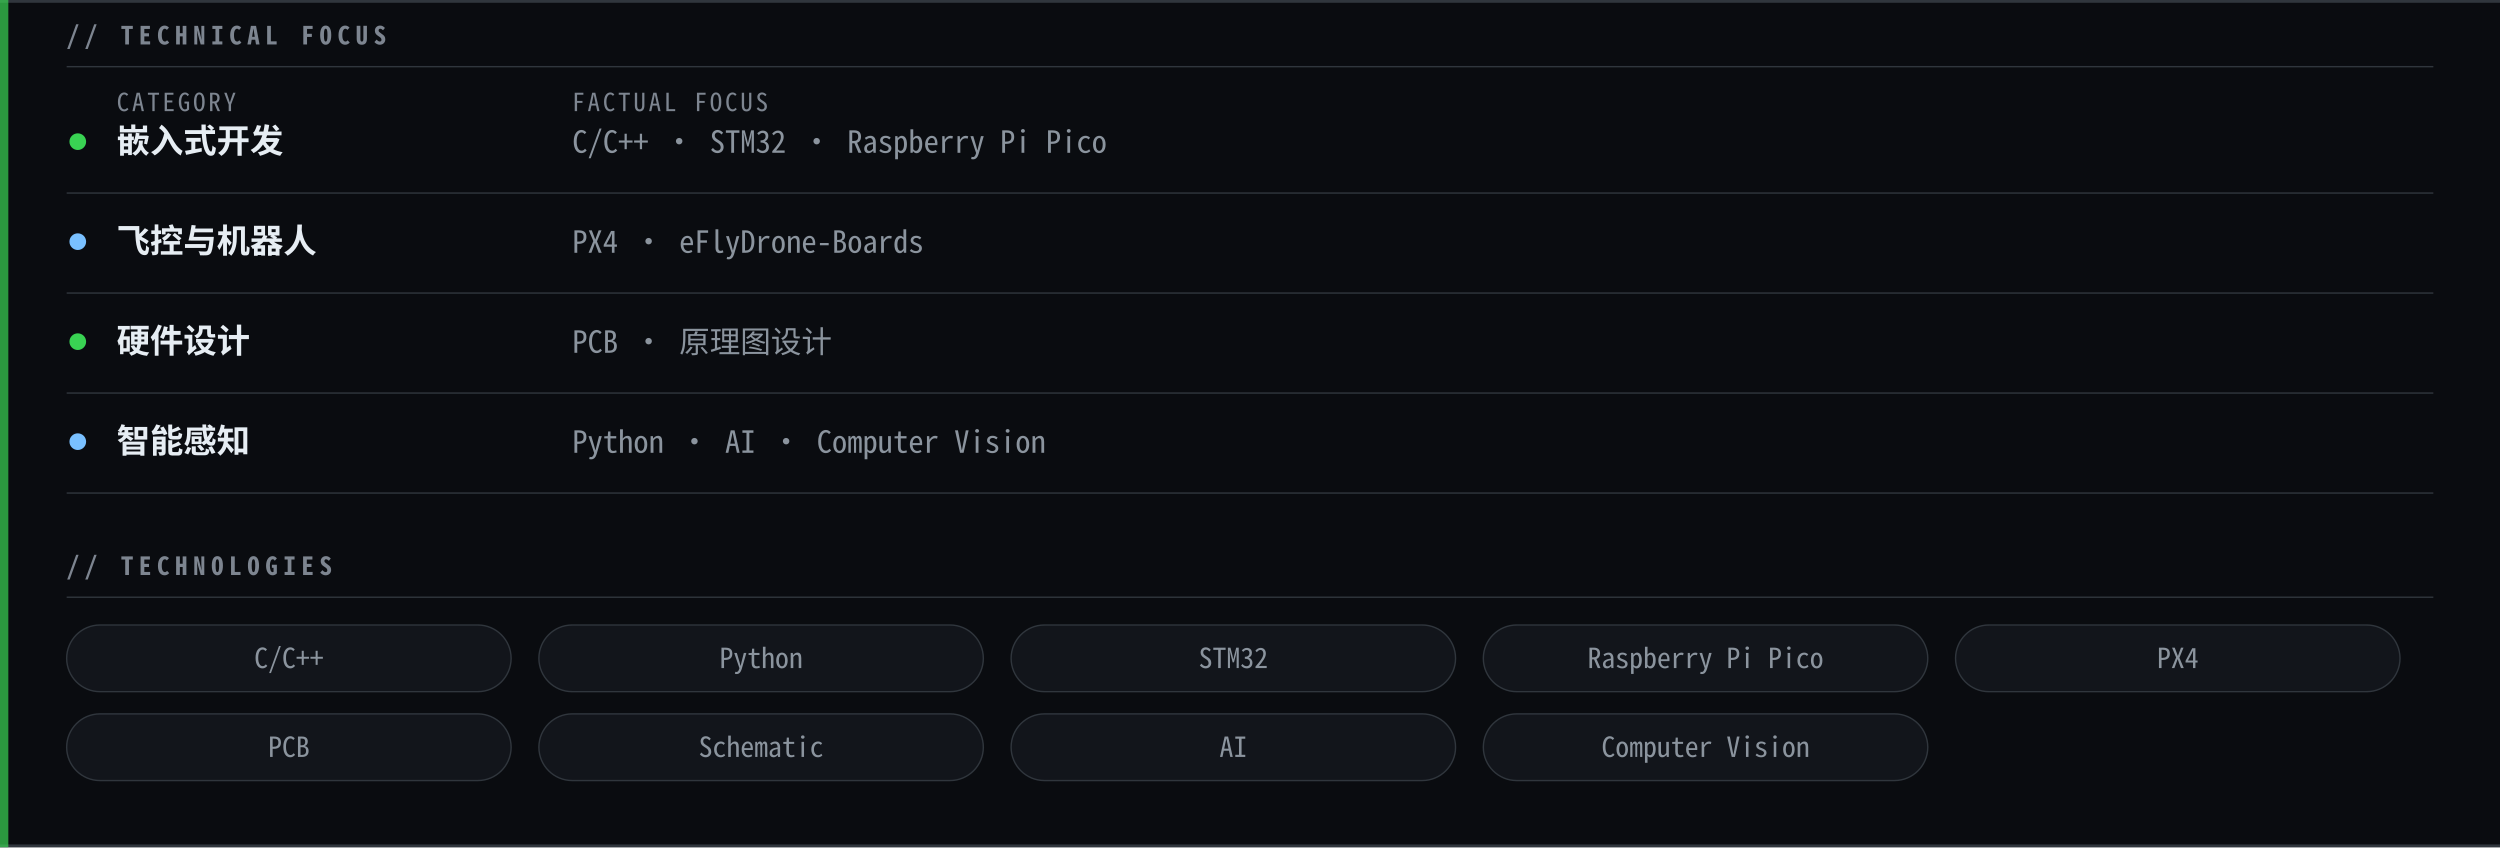
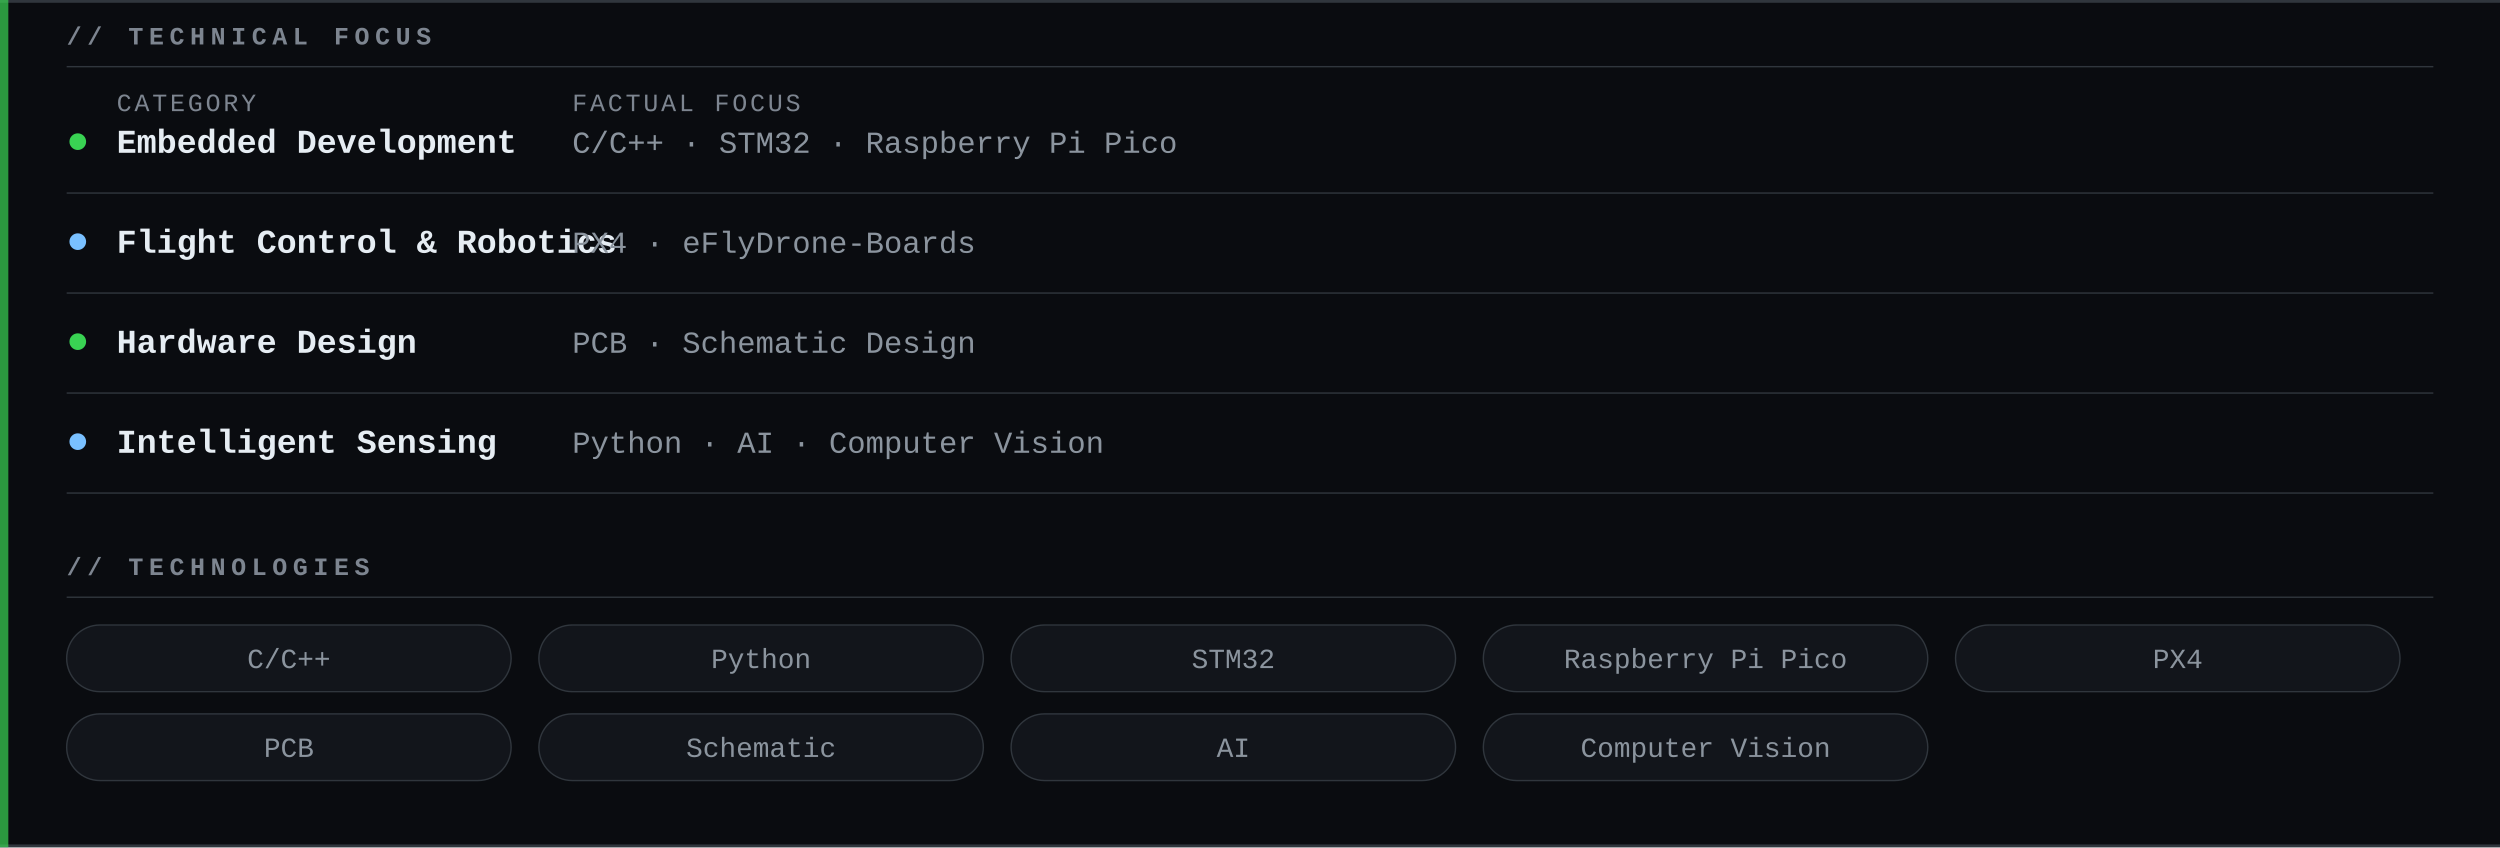
<svg xmlns="http://www.w3.org/2000/svg" width="900" height="305" viewBox="0 0 900 305" role="img" aria-labelledby="title desc">
  <rect width="900" height="305" fill="#0a0c10" />
  <path d="M0 .5H900M0 304.5H900" stroke="#30363d" stroke-width="1" />
-   <text x="24" y="16" font-family="'Cascadia Mono','Noto Sans Mono CJK SC','Microsoft YaHei UI',Consolas,monospace" font-size="9" font-weight="700" letter-spacing="2" fill="#7d8590">// TECHNICAL FOCUS</text>
+   <text x="24" y="16" font-family="'Courier New', Consolas, monospace" font-size="9" font-weight="700" letter-spacing="2" fill="#7d8590">// TECHNICAL FOCUS</text>
  <path d="M24 24H876" stroke="#30363d" stroke-width=".5" />
-   <text x="42" y="40" font-family="'Cascadia Mono','Noto Sans Mono CJK SC','Microsoft YaHei UI',Consolas,monospace" font-size="9" letter-spacing="1" fill="#7d8590">CATEGORY</text>
-   <text x="206" y="40" font-family="'Cascadia Mono','Noto Sans Mono CJK SC','Microsoft YaHei UI',Consolas,monospace" font-size="9" letter-spacing="1" fill="#7d8590">FACTUAL FOCUS</text>
+   <text x="42" y="40" font-family="'Courier New', Consolas, monospace" font-size="9" letter-spacing="1" fill="#7d8590">CATEGORY</text>
+   <text x="206" y="40" font-family="'Courier New', Consolas, monospace" font-size="9" letter-spacing="1" fill="#7d8590">FACTUAL FOCUS</text>
  <circle cx="28" cy="51" r="3" fill="#39d353" />
-   <text x="42" y="55" font-family="'Cascadia Mono','Noto Sans Mono CJK SC','Microsoft YaHei UI',Consolas,monospace" font-size="12" font-weight="700" fill="#e6edf3">嵌入式开发</text>
-   <text x="206" y="55" font-family="'Cascadia Mono','Noto Sans Mono CJK SC','Microsoft YaHei UI',Consolas,monospace" font-size="11" fill="#8b949e">C/C++ · STM32 · Raspberry Pi Pico</text>
+   <text x="42" y="55" font-family="'Courier New', Consolas, monospace" font-size="12" font-weight="700" fill="#e6edf3">Embedded Development</text>
+   <text x="206" y="55" font-family="'Courier New', Consolas, monospace" font-size="11" fill="#8b949e">C/C++ · STM32 · Raspberry Pi Pico</text>
  <path d="M24 69.5H876" stroke="#30363d" stroke-width=".5" />
  <circle cx="28" cy="87" r="3" fill="#79c0ff" />
-   <text x="42" y="91" font-family="'Cascadia Mono','Noto Sans Mono CJK SC','Microsoft YaHei UI',Consolas,monospace" font-size="12" font-weight="700" fill="#e6edf3">飞控与机器人</text>
-   <text x="206" y="91" font-family="'Cascadia Mono','Noto Sans Mono CJK SC','Microsoft YaHei UI',Consolas,monospace" font-size="11" fill="#8b949e">PX4 · eFlyDrone-Boards</text>
+   <text x="42" y="91" font-family="'Courier New', Consolas, monospace" font-size="12" font-weight="700" fill="#e6edf3">Flight Control &amp; Robotics</text>
+   <text x="206" y="91" font-family="'Courier New', Consolas, monospace" font-size="11" fill="#8b949e">PX4 · eFlyDrone-Boards</text>
  <path d="M24 105.5H876" stroke="#30363d" stroke-width=".5" />
  <circle cx="28" cy="123" r="3" fill="#39d353" />
-   <text x="42" y="127" font-family="'Cascadia Mono','Noto Sans Mono CJK SC','Microsoft YaHei UI',Consolas,monospace" font-size="12" font-weight="700" fill="#e6edf3">硬件设计</text>
-   <text x="206" y="127" font-family="'Cascadia Mono','Noto Sans Mono CJK SC','Microsoft YaHei UI',Consolas,monospace" font-size="11" fill="#8b949e">PCB · 原理图设计</text>
+   <text x="42" y="127" font-family="'Courier New', Consolas, monospace" font-size="12" font-weight="700" fill="#e6edf3">Hardware Design</text>
+   <text x="206" y="127" font-family="'Courier New', Consolas, monospace" font-size="11" fill="#8b949e">PCB · Schematic Design</text>
  <path d="M24 141.5H876" stroke="#30363d" stroke-width=".5" />
  <circle cx="28" cy="159" r="3" fill="#79c0ff" />
-   <text x="42" y="163" font-family="'Cascadia Mono','Noto Sans Mono CJK SC','Microsoft YaHei UI',Consolas,monospace" font-size="12" font-weight="700" fill="#e6edf3">智能感知</text>
-   <text x="206" y="163" font-family="'Cascadia Mono','Noto Sans Mono CJK SC','Microsoft YaHei UI',Consolas,monospace" font-size="11" fill="#8b949e">Python · AI · Computer Vision</text>
+   <text x="42" y="163" font-family="'Courier New', Consolas, monospace" font-size="12" font-weight="700" fill="#e6edf3">Intelligent Sensing</text>
+   <text x="206" y="163" font-family="'Courier New', Consolas, monospace" font-size="11" fill="#8b949e">Python · AI · Computer Vision</text>
  <path d="M24 177.5H876" stroke="#30363d" stroke-width=".5" />
-   <text x="24" y="207" font-family="'Cascadia Mono','Noto Sans Mono CJK SC','Microsoft YaHei UI',Consolas,monospace" font-size="9" font-weight="700" letter-spacing="2" fill="#7d8590">// TECHNOLOGIES</text>
+   <text x="24" y="207" font-family="'Courier New', Consolas, monospace" font-size="9" font-weight="700" letter-spacing="2" fill="#7d8590">// TECHNOLOGIES</text>
  <path d="M24 215H876" stroke="#30363d" stroke-width=".5" />
  <rect x="24" y="225" width="160" height="24" rx="12" fill="#12151b" stroke="#30363d" stroke-width=".5" />
-   <text x="104" y="240.5" text-anchor="middle" font-family="'Cascadia Mono','Noto Sans Mono CJK SC','Microsoft YaHei UI',Consolas,monospace" font-size="10" fill="#8b949e">C/C++</text>
+   <text x="104" y="240.5" text-anchor="middle" font-family="'Courier New', Consolas, monospace" font-size="10" fill="#8b949e">C/C++</text>
  <rect x="194" y="225" width="160" height="24" rx="12" fill="#12151b" stroke="#30363d" stroke-width=".5" />
-   <text x="274" y="240.5" text-anchor="middle" font-family="'Cascadia Mono','Noto Sans Mono CJK SC','Microsoft YaHei UI',Consolas,monospace" font-size="10" fill="#8b949e">Python</text>
+   <text x="274" y="240.5" text-anchor="middle" font-family="'Courier New', Consolas, monospace" font-size="10" fill="#8b949e">Python</text>
  <rect x="364" y="225" width="160" height="24" rx="12" fill="#12151b" stroke="#30363d" stroke-width=".5" />
-   <text x="444" y="240.5" text-anchor="middle" font-family="'Cascadia Mono','Noto Sans Mono CJK SC','Microsoft YaHei UI',Consolas,monospace" font-size="10" fill="#8b949e">STM32</text>
+   <text x="444" y="240.5" text-anchor="middle" font-family="'Courier New', Consolas, monospace" font-size="10" fill="#8b949e">STM32</text>
  <rect x="534" y="225" width="160" height="24" rx="12" fill="#12151b" stroke="#30363d" stroke-width=".5" />
-   <text x="614" y="240.5" text-anchor="middle" font-family="'Cascadia Mono','Noto Sans Mono CJK SC','Microsoft YaHei UI',Consolas,monospace" font-size="10" fill="#8b949e">Raspberry Pi Pico</text>
+   <text x="614" y="240.5" text-anchor="middle" font-family="'Courier New', Consolas, monospace" font-size="10" fill="#8b949e">Raspberry Pi Pico</text>
  <rect x="704" y="225" width="160" height="24" rx="12" fill="#12151b" stroke="#30363d" stroke-width=".5" />
-   <text x="784" y="240.5" text-anchor="middle" font-family="'Cascadia Mono','Noto Sans Mono CJK SC','Microsoft YaHei UI',Consolas,monospace" font-size="10" fill="#8b949e">PX4</text>
+   <text x="784" y="240.5" text-anchor="middle" font-family="'Courier New', Consolas, monospace" font-size="10" fill="#8b949e">PX4</text>
  <rect x="24" y="257" width="160" height="24" rx="12" fill="#12151b" stroke="#30363d" stroke-width=".5" />
-   <text x="104" y="272.5" text-anchor="middle" font-family="'Cascadia Mono','Noto Sans Mono CJK SC','Microsoft YaHei UI',Consolas,monospace" font-size="10" fill="#8b949e">PCB</text>
+   <text x="104" y="272.5" text-anchor="middle" font-family="'Courier New', Consolas, monospace" font-size="10" fill="#8b949e">PCB</text>
  <rect x="194" y="257" width="160" height="24" rx="12" fill="#12151b" stroke="#30363d" stroke-width=".5" />
-   <text x="274" y="272.5" text-anchor="middle" font-family="'Cascadia Mono','Noto Sans Mono CJK SC','Microsoft YaHei UI',Consolas,monospace" font-size="10" fill="#8b949e">Schematic</text>
+   <text x="274" y="272.5" text-anchor="middle" font-family="'Courier New', Consolas, monospace" font-size="10" fill="#8b949e">Schematic</text>
  <rect x="364" y="257" width="160" height="24" rx="12" fill="#12151b" stroke="#30363d" stroke-width=".5" />
-   <text x="444" y="272.5" text-anchor="middle" font-family="'Cascadia Mono','Noto Sans Mono CJK SC','Microsoft YaHei UI',Consolas,monospace" font-size="10" fill="#8b949e">AI</text>
+   <text x="444" y="272.5" text-anchor="middle" font-family="'Courier New', Consolas, monospace" font-size="10" fill="#8b949e">AI</text>
  <rect x="534" y="257" width="160" height="24" rx="12" fill="#12151b" stroke="#30363d" stroke-width=".5" />
-   <text x="614" y="272.5" text-anchor="middle" font-family="'Cascadia Mono','Noto Sans Mono CJK SC','Microsoft YaHei UI',Consolas,monospace" font-size="10" fill="#8b949e">Computer Vision</text>
+   <text x="614" y="272.5" text-anchor="middle" font-family="'Courier New', Consolas, monospace" font-size="10" fill="#8b949e">Computer Vision</text>
  <rect width="3" height="305" fill="#39d353" opacity=".7" />
</svg>
